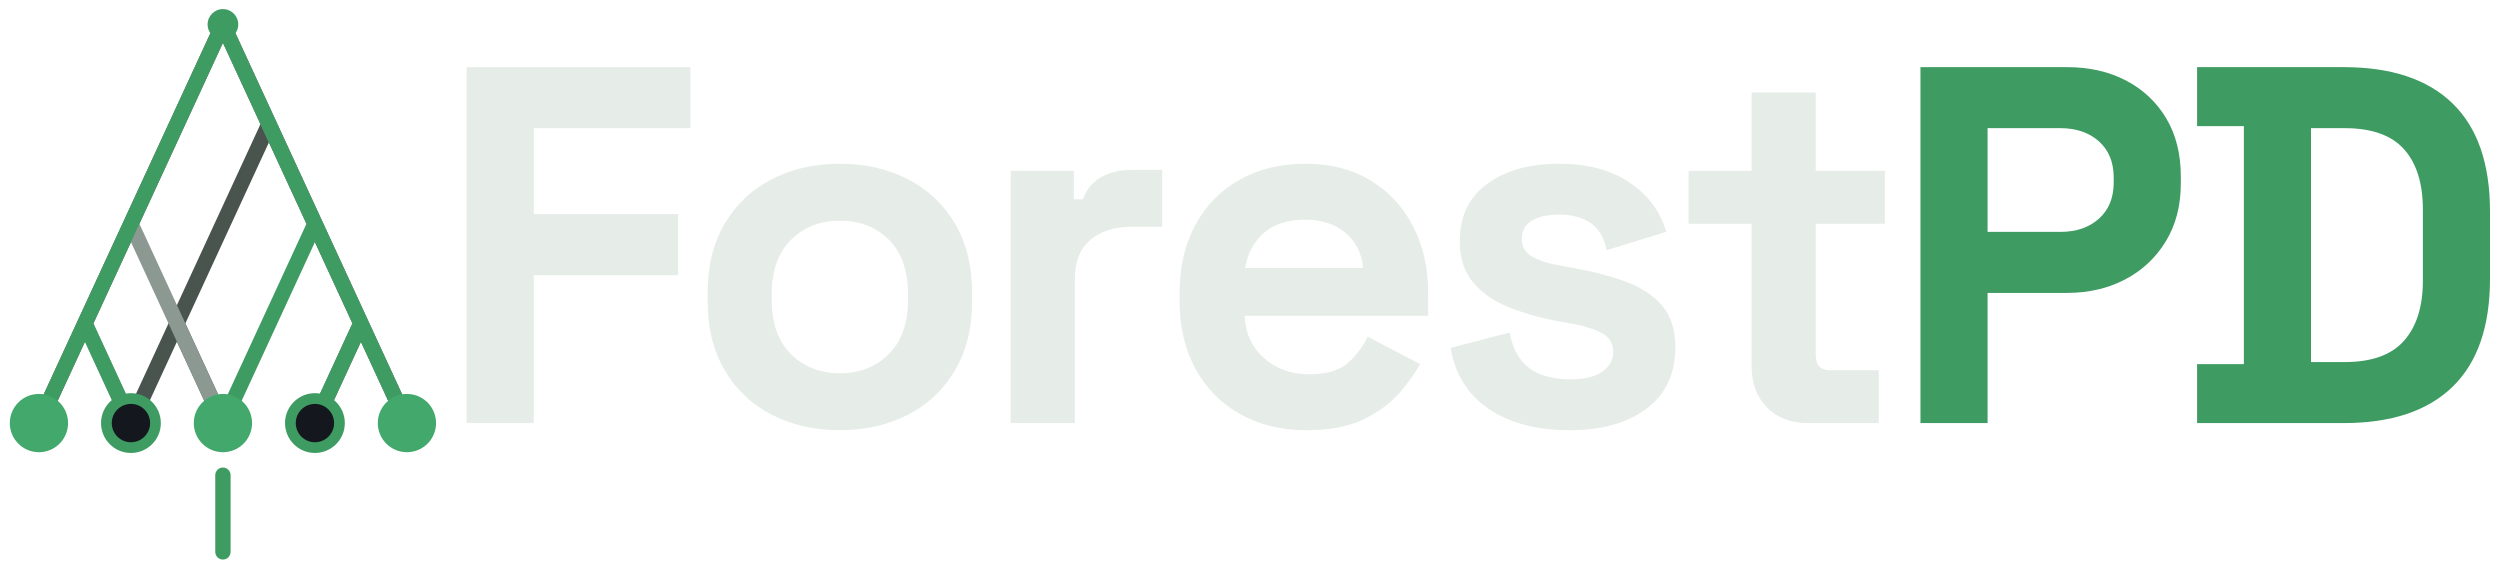
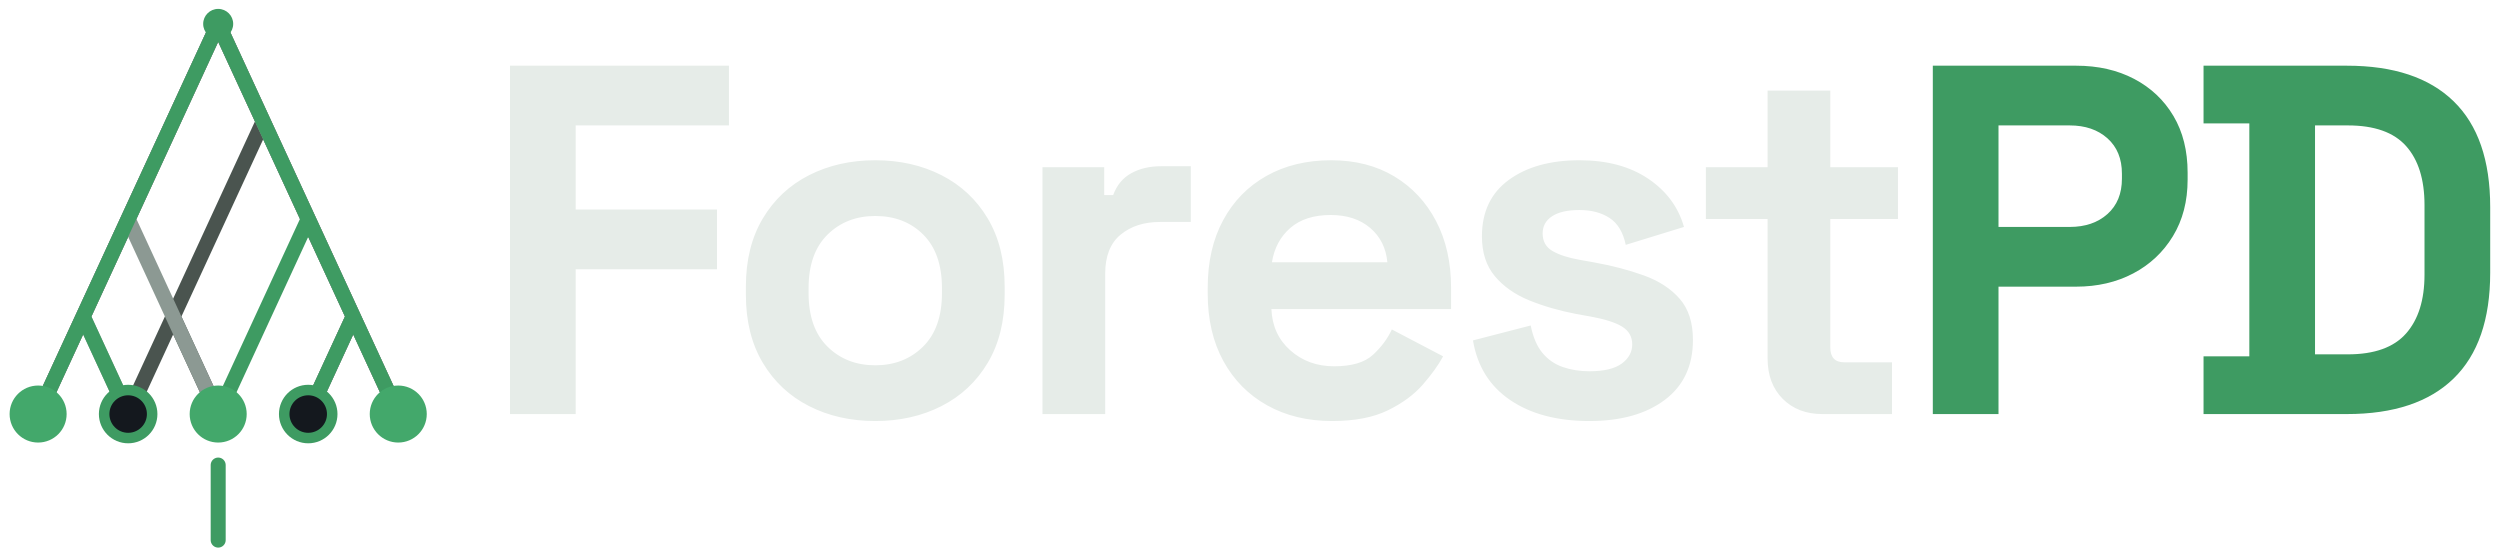
- <svg xmlns="http://www.w3.org/2000/svg" viewBox="17.62 18.00 550.38 125.25" width="550.4" height="125.2" role="img" aria-label="ForestPD compact logo">
-   <g transform="translate(-0.94 8.52) scale(0.6754)">
+ <svg xmlns="http://www.w3.org/2000/svg" viewBox="5.62 18.00 562.38 125.25" width="562.4" height="125.2" role="img" aria-label="ForestPD compact logo">
+   <g transform="translate(-12.94 8.52) scale(0.6754)">
    <g fill="none" stroke-linecap="round" stroke-linejoin="round" stroke-width="5">
      <path stroke="#4A544F" d="M100 22 L40 152 M100 22 L115 54.5 L145 119.5 L160 152 M145 119.5 L130 152 M115 54.5 L85 119.5 L70 152 M85 119.5 L100 152" />
      <path stroke="#8C9993" d="M100 22 L70 87 L55 119.5 L40 152 M55 119.5 L70 152 M70 87 L100 152 M100 22 L145 119.5 L130 152 M145 119.5 L160 152" />
      <path stroke="#3E9B62" d="M100 22 L55 119.5 L40 152 M55 119.5 L70 152 M100 22 L130 87 L145 119.5 L160 152 M130 87 L100 152 M145 119.5 L130 152" />
      <path stroke="#3E9B62" d="M100 169 L100 194" />
    </g>
    <circle cx="100" cy="22" r="5" fill="#3E9B62" />
    <circle cx="40" cy="152" r="9.5" fill="#43A86B" />
    <circle cx="70" cy="152" r="8" fill="#14181E" stroke="#3E9B62" stroke-width="3.5" />
    <circle cx="100" cy="152" r="9.5" fill="#43A86B" />
    <circle cx="130" cy="152" r="8" fill="#14181E" stroke="#3E9B62" stroke-width="3.5" />
    <circle cx="160" cy="152" r="9.5" fill="#43A86B" />
  </g>
  <path fill="#E6ECE8" d="M120.269 111.185V32.785H169.549V46.225H135.053V65.153H166.861V78.593H135.053V111.185Z M202.477 112.753Q194.189 112.753 187.581 109.393Q180.973 106.033 177.165 99.649Q173.357 93.265 173.357 84.305V82.513Q173.357 73.553 177.165 67.169Q180.973 60.785 187.581 57.425Q194.189 54.065 202.477 54.065Q210.765 54.065 217.373 57.425Q223.981 60.785 227.789 67.169Q231.597 73.553 231.597 82.513V84.305Q231.597 93.265 227.789 99.649Q223.981 106.033 217.373 109.393Q210.765 112.753 202.477 112.753ZM202.477 100.209Q208.973 100.209 213.229 96.009Q217.485 91.809 217.485 83.969V82.849Q217.485 75.009 213.285 70.809Q209.085 66.609 202.477 66.609Q195.981 66.609 191.725 70.809Q187.469 75.009 187.469 82.849V83.969Q187.469 91.809 191.725 96.009Q195.981 100.209 202.477 100.209Z M240.109 111.185V55.633H253.997V61.905H256.013Q257.245 58.545 260.101 56.977Q262.957 55.409 266.765 55.409H273.485V67.953H266.541Q261.165 67.953 257.693 70.809Q254.221 73.665 254.221 79.601V111.185Z M305.293 112.753Q297.005 112.753 290.677 109.225Q284.349 105.697 280.821 99.257Q277.293 92.817 277.293 84.081V82.737Q277.293 74.001 280.765 67.561Q284.237 61.121 290.509 57.593Q296.781 54.065 305.069 54.065Q313.245 54.065 319.293 57.705Q325.341 61.345 328.701 67.785Q332.061 74.225 332.061 82.737V87.553H291.629Q291.853 93.265 295.885 96.849Q299.917 100.433 305.741 100.433Q311.677 100.433 314.477 97.857Q317.277 95.281 318.733 92.145L330.269 98.193Q328.701 101.105 325.733 104.521Q322.765 107.937 317.837 110.345Q312.909 112.753 305.293 112.753ZM291.741 77.025H317.725Q317.277 72.209 313.861 69.297Q310.445 66.385 304.957 66.385Q299.245 66.385 295.885 69.297Q292.525 72.209 291.741 77.025Z M363.197 112.753Q352.333 112.753 345.389 108.049Q338.445 103.345 336.989 94.609L349.981 91.249Q350.765 95.169 352.613 97.409Q354.461 99.649 357.205 100.601Q359.949 101.553 363.197 101.553Q368.125 101.553 370.477 99.817Q372.829 98.081 372.829 95.505Q372.829 92.929 370.589 91.529Q368.349 90.129 363.421 89.233L360.285 88.673Q354.461 87.553 349.645 85.593Q344.829 83.633 341.917 80.161Q339.005 76.689 339.005 71.201Q339.005 62.913 345.053 58.489Q351.101 54.065 360.957 54.065Q370.253 54.065 376.413 58.209Q382.573 62.353 384.477 69.073L371.373 73.105Q370.477 68.849 367.733 67.057Q364.989 65.265 360.957 65.265Q356.925 65.265 354.797 66.665Q352.669 68.065 352.669 70.529Q352.669 73.217 354.909 74.505Q357.149 75.793 360.957 76.465L364.093 77.025Q370.365 78.145 375.461 79.993Q380.557 81.841 383.525 85.257Q386.493 88.673 386.493 94.497Q386.493 103.233 380.165 107.993Q373.837 112.753 363.197 112.753Z M415.613 111.185Q410.125 111.185 406.709 107.769Q403.293 104.353 403.293 98.641V67.281H389.405V55.633H403.293V38.385H417.405V55.633H432.637V67.281H417.405V96.177Q417.405 99.537 420.541 99.537H431.293V111.185Z" />
  <path fill="#3E9B62" d="M440.477 111.185V32.785H472.733Q480.125 32.785 485.781 35.753Q491.437 38.721 494.629 44.097Q497.821 49.473 497.821 56.865V58.433Q497.821 65.713 494.517 71.145Q491.213 76.577 485.557 79.545Q479.901 82.513 472.733 82.513H455.261V111.185ZM455.261 69.073H471.277Q476.541 69.073 479.789 66.161Q483.037 63.249 483.037 58.209V57.089Q483.037 52.049 479.789 49.137Q476.541 46.225 471.277 46.225H455.261Z M501.405 111.185V98.193H511.709V45.777H501.405V32.785H533.661Q549.453 32.785 557.685 40.793Q565.917 48.801 565.917 64.593V79.377Q565.917 95.169 557.685 103.177Q549.453 111.185 533.661 111.185ZM526.493 97.745H533.885Q542.845 97.745 546.989 93.041Q551.133 88.337 551.133 79.825V64.145Q551.133 55.521 546.989 50.873Q542.845 46.225 533.885 46.225H526.493Z" />
</svg>
